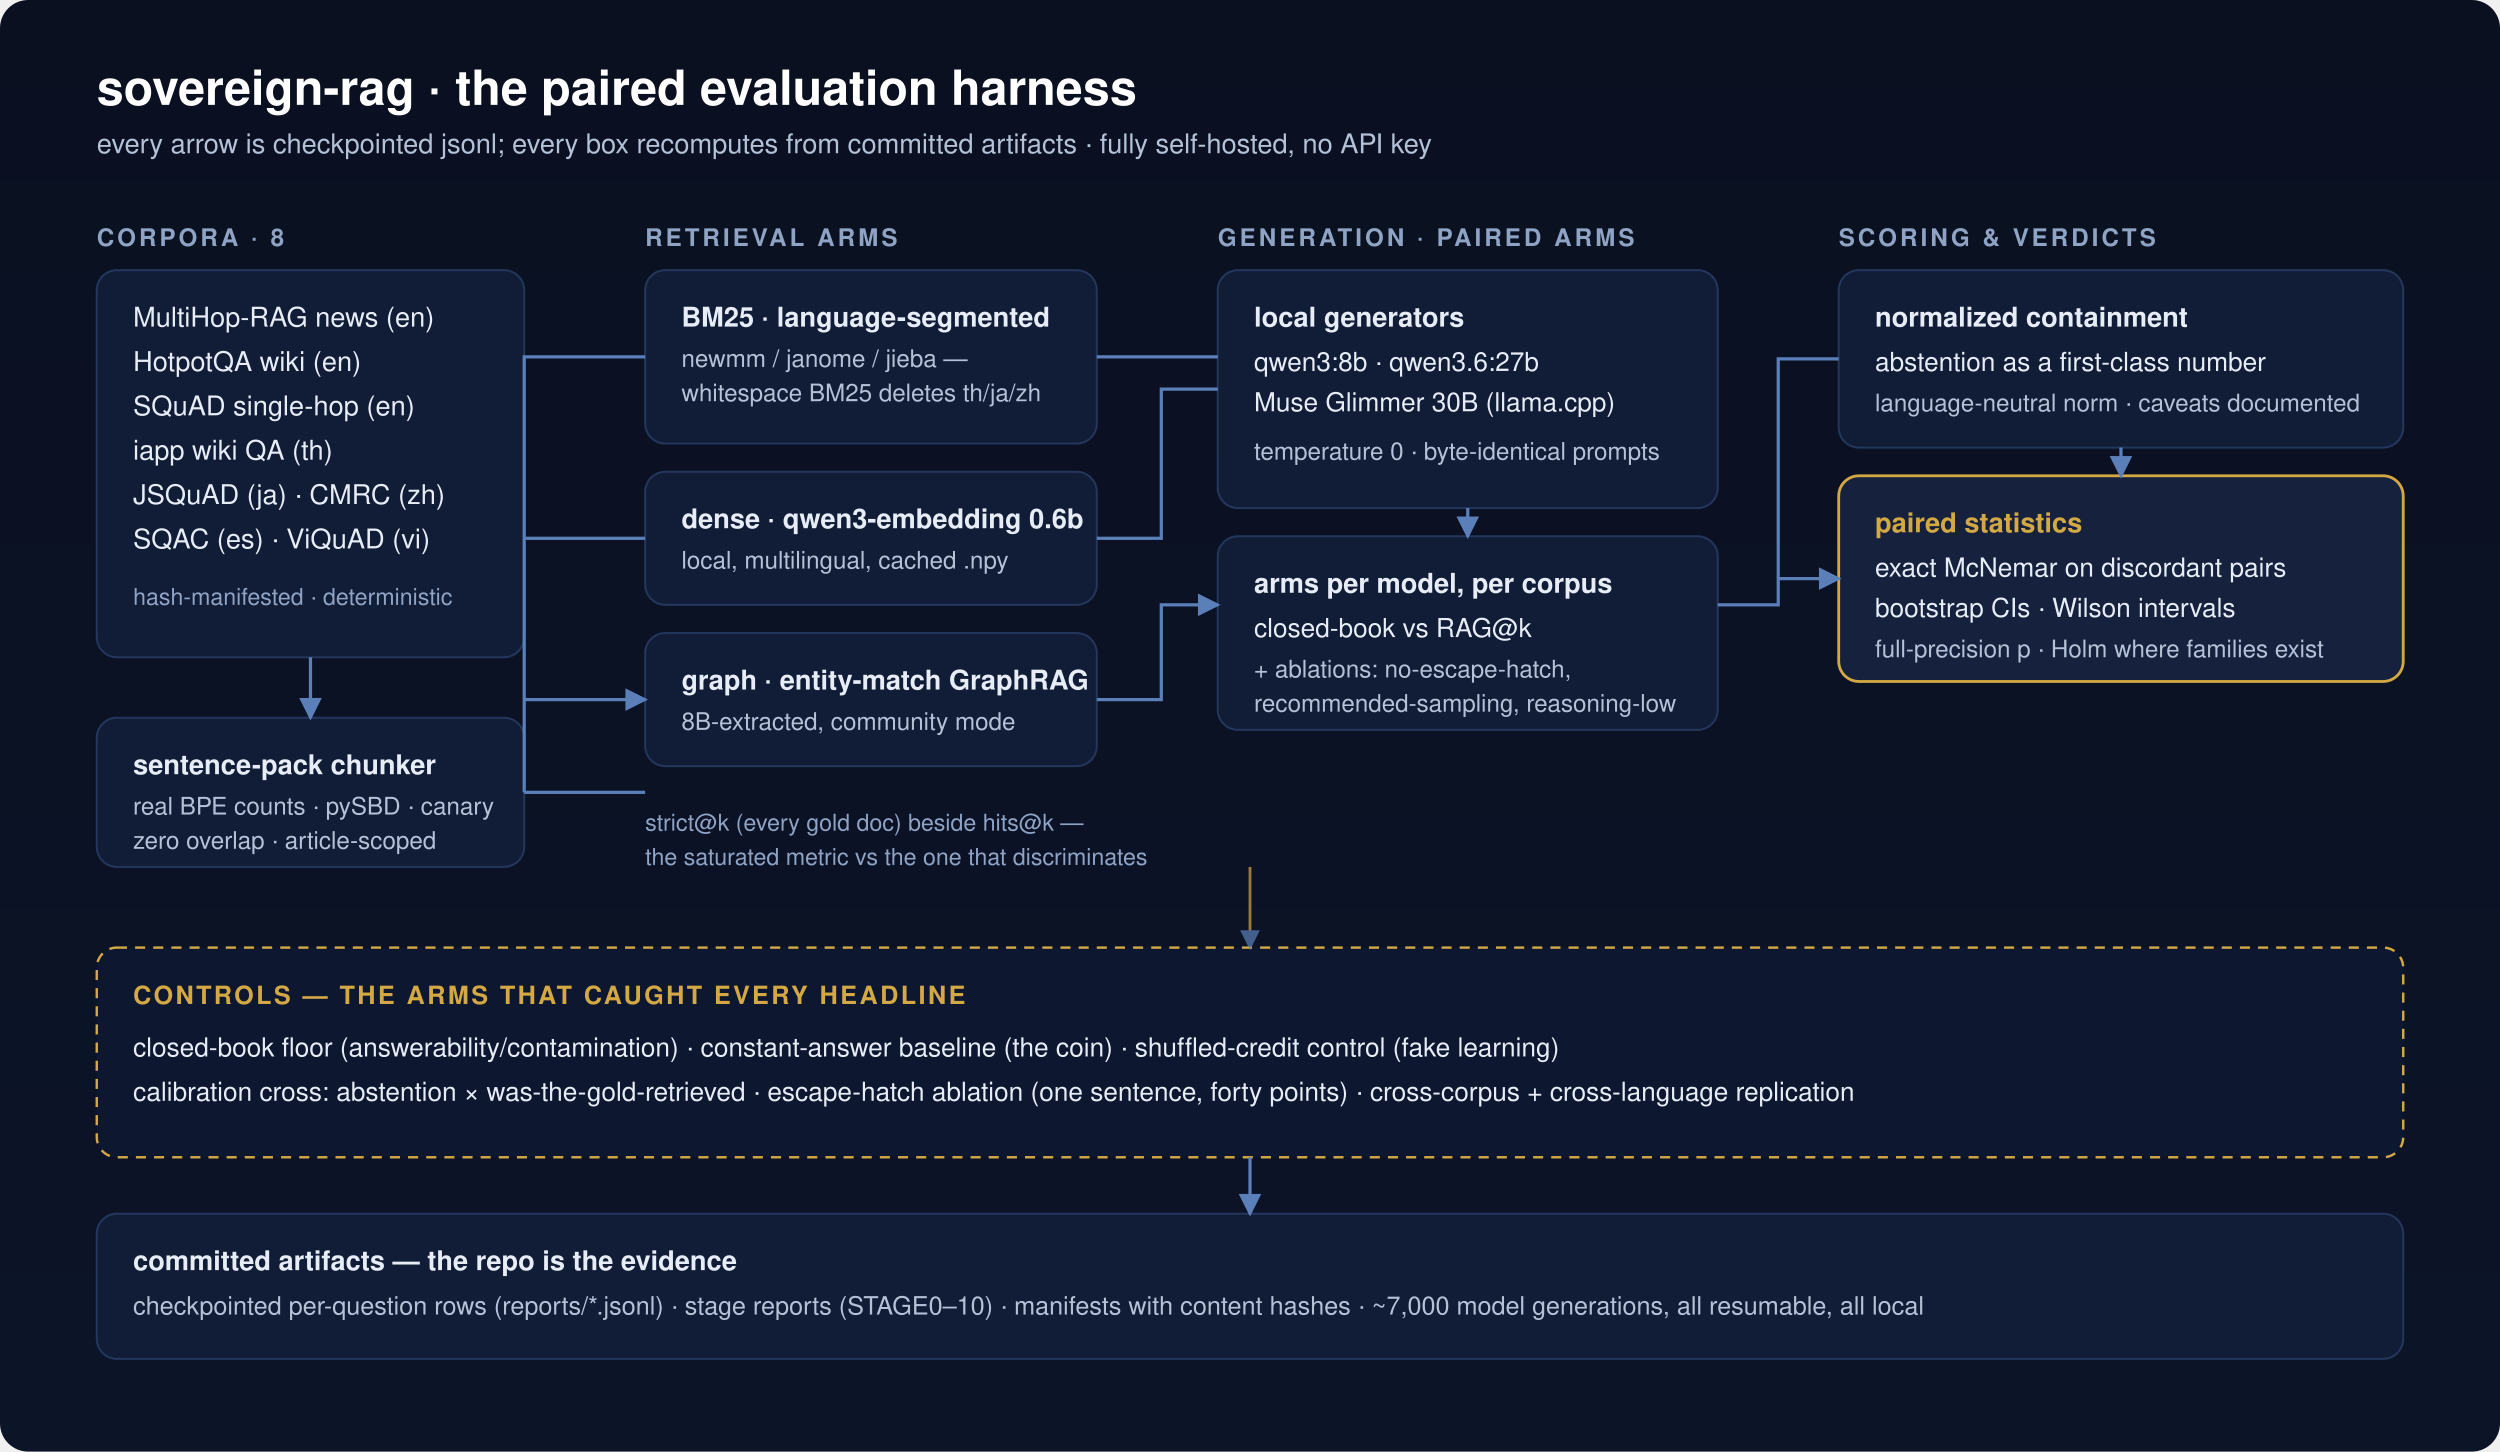
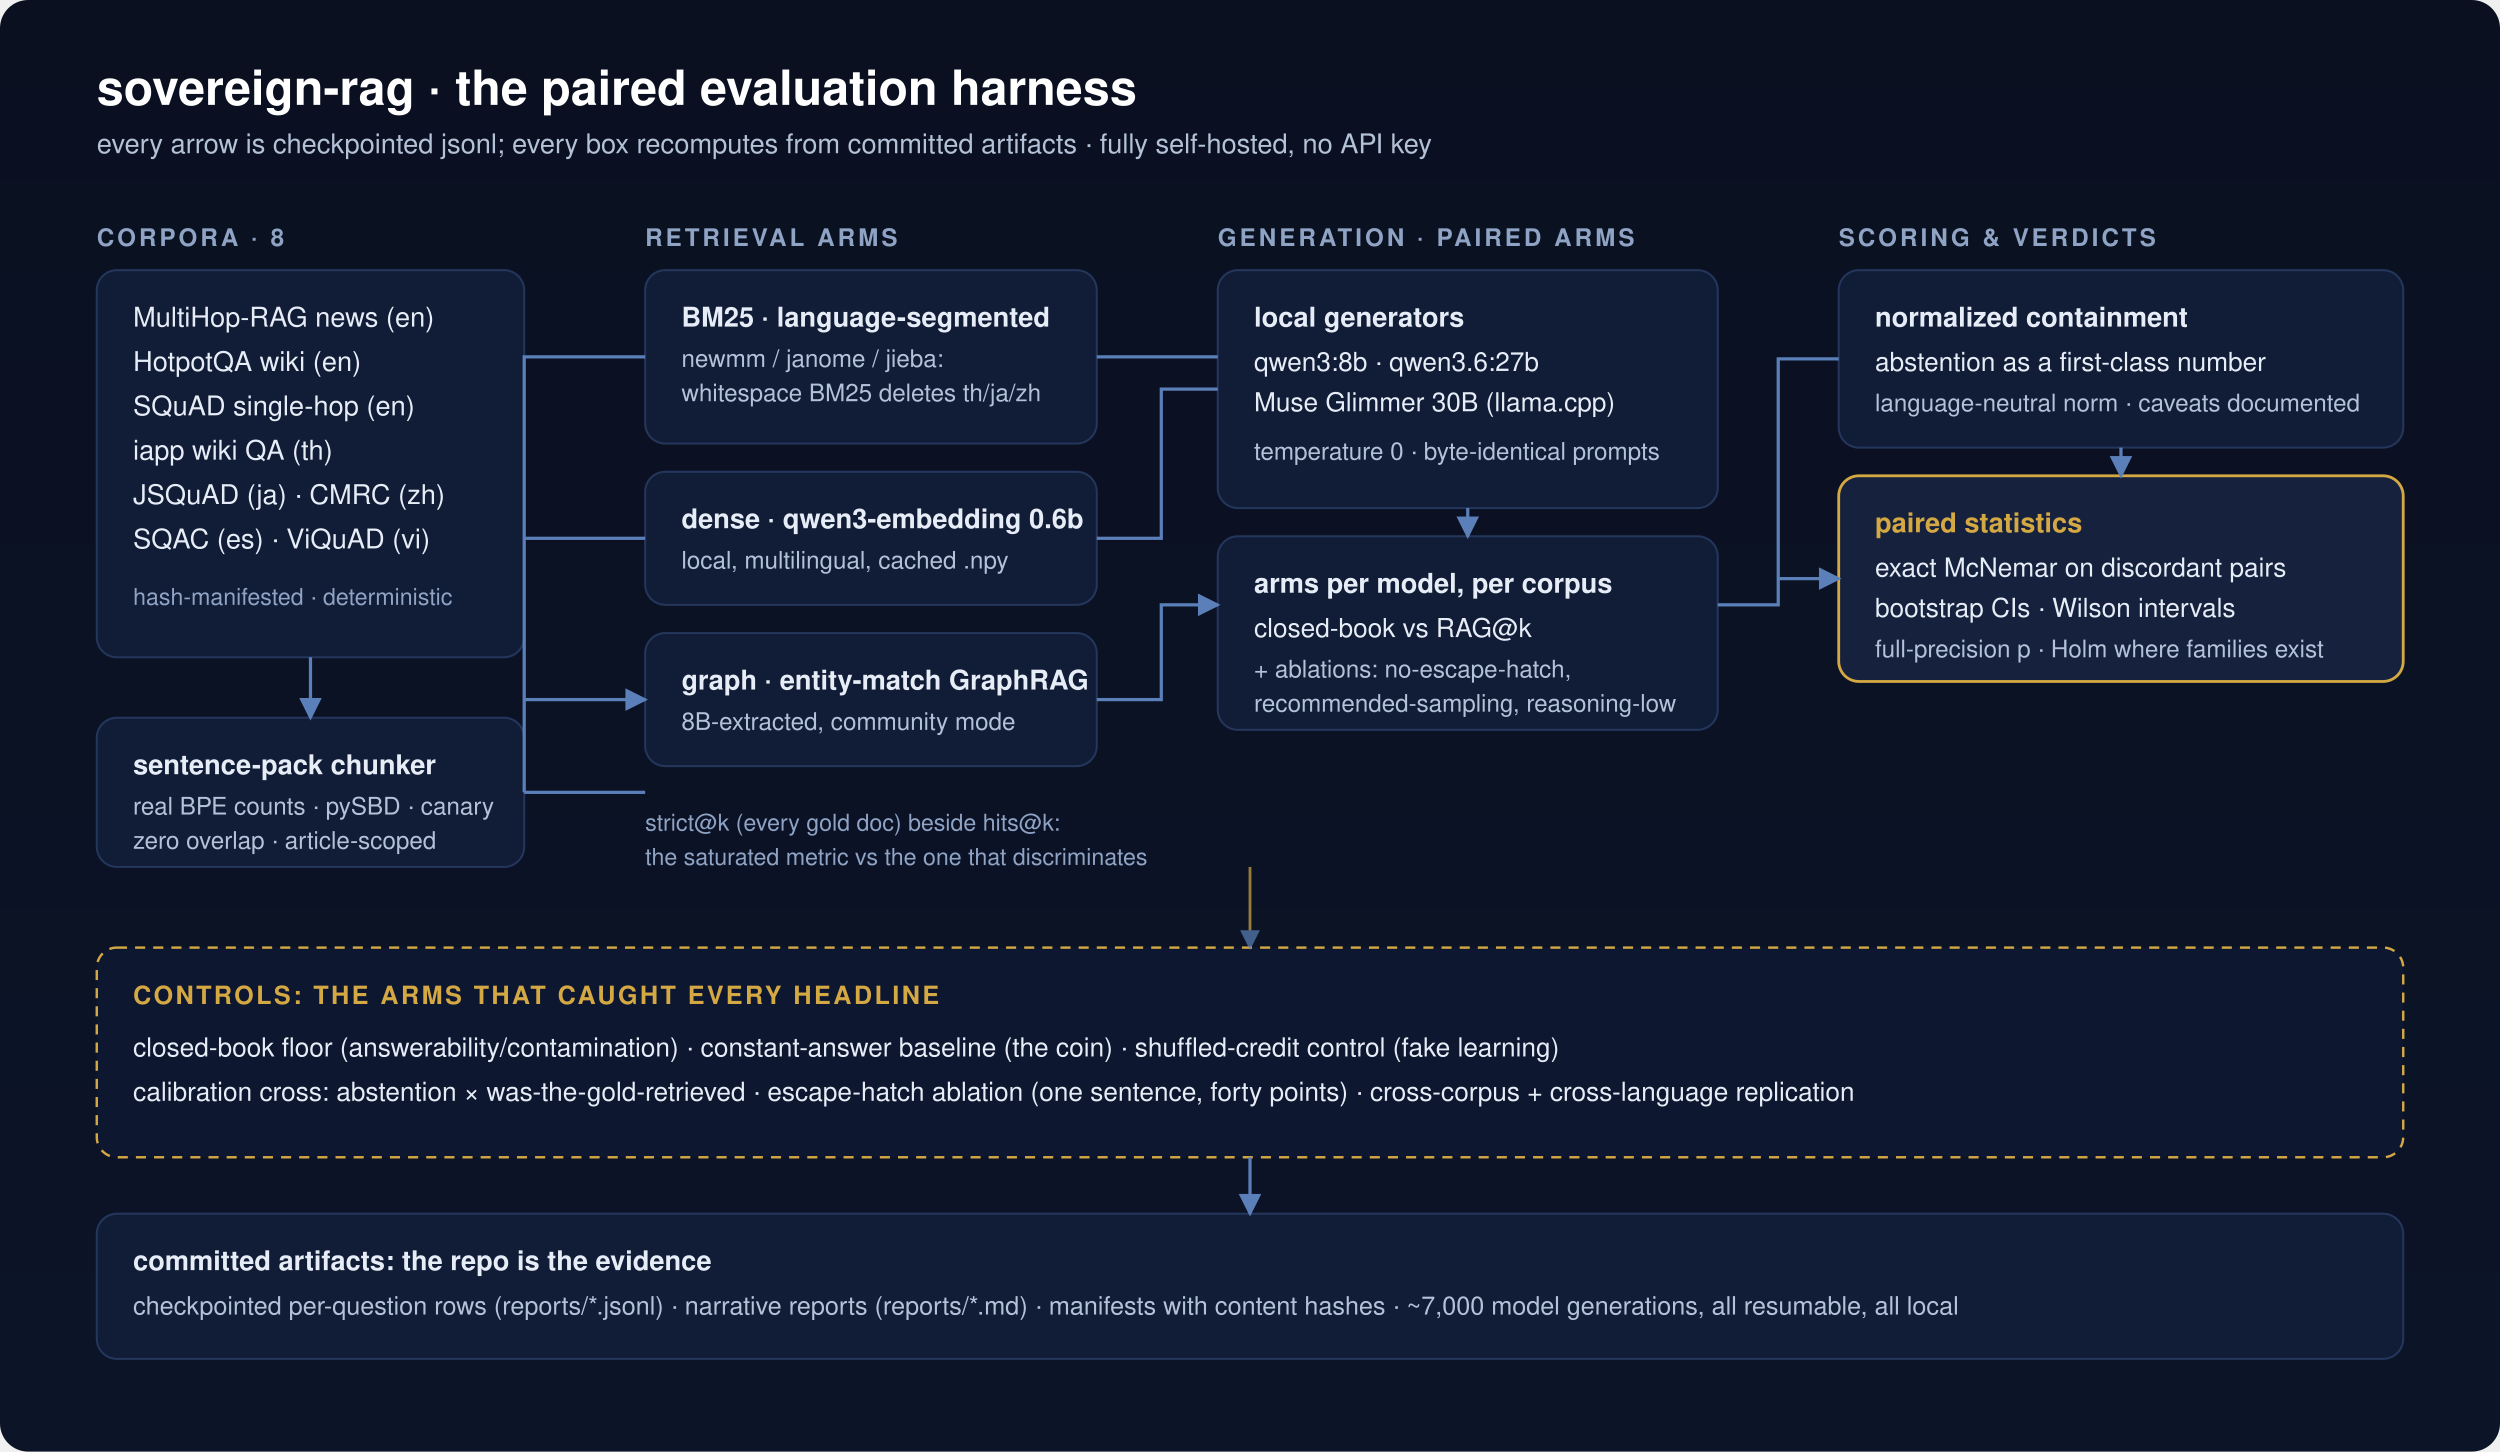
<svg xmlns="http://www.w3.org/2000/svg" width="1240" height="720" viewBox="0 0 1240 720" font-family="'Avenir Next','Helvetica Neue',Helvetica,Arial,sans-serif">
  <defs>
    <marker id="arr" viewBox="0 0 8 8" refX="7" refY="4" markerWidth="7" markerHeight="7" orient="auto">
      <path d="M0,0 L8,4 L0,8 z" fill="#5B7FB8" />
    </marker>
    <linearGradient id="ground" x1="0" y1="0" x2="0" y2="1">
      <stop offset="0" stop-color="#0A1020" />
      <stop offset="1" stop-color="#0C1428" />
    </linearGradient>
  </defs>
  <rect width="1240" height="720" fill="url(#ground)" rx="14" />
  <text x="48" y="52" fill="#FFFFFF" font-size="24" font-weight="600">sovereign-rag · the paired evaluation harness</text>
  <text x="48" y="76" fill="#B4C2D8" font-size="13.5">every arrow is checkpointed jsonl; every box recomputes from committed artifacts · fully self-hosted, no API key</text>
  <g>
    <text x="48" y="122" fill="#8FA3C4" font-size="12" font-weight="600" letter-spacing="1.5">CORPORA · 8</text>
    <rect x="48" y="134" width="212" height="192" rx="10" fill="#111C36" stroke="#24365C" />
    <text x="66" y="162" fill="#E6EDF7" font-size="13.5">MultiHop-RAG news (en)</text>
    <text x="66" y="184" fill="#E6EDF7" font-size="13.5">HotpotQA wiki (en)</text>
    <text x="66" y="206" fill="#E6EDF7" font-size="13.5">SQuAD single-hop (en)</text>
    <text x="66" y="228" fill="#E6EDF7" font-size="13.5">iapp wiki QA (th)</text>
    <text x="66" y="250" fill="#E6EDF7" font-size="13.5">JSQuAD (ja) · CMRC (zh)</text>
    <text x="66" y="272" fill="#E6EDF7" font-size="13.5">SQAC (es) · ViQuAD (vi)</text>
    <text x="66" y="300" fill="#8FA3C4" font-size="11.5">hash-manifested · deterministic</text>
  </g>
  <rect x="48" y="356" width="212" height="74" rx="10" fill="#111C36" stroke="#24365C" />
  <text x="66" y="384" fill="#E6EDF7" font-size="13.5" font-weight="600">sentence-pack chunker</text>
  <text x="66" y="404" fill="#B4C2D8" font-size="12">real BPE counts · pySBD · canary</text>
  <text x="66" y="421" fill="#B4C2D8" font-size="12">zero overlap · article-scoped</text>
  <path d="M154 326 V356" stroke="#5B7FB8" stroke-width="1.6" marker-end="url(#arr)" />
  <g>
    <text x="320" y="122" fill="#8FA3C4" font-size="12" font-weight="600" letter-spacing="1.5">RETRIEVAL ARMS</text>
    <rect x="320" y="134" width="224" height="86" rx="10" fill="#111C36" stroke="#24365C" />
    <text x="338" y="162" fill="#E6EDF7" font-size="13.5" font-weight="600">BM25 · language-segmented</text>
-     <text x="338" y="182" fill="#B4C2D8" font-size="12">newmm / janome / jieba —</text>
+     <text x="338" y="182" fill="#B4C2D8" font-size="12">newmm / janome / jieba:</text>
    <text x="338" y="199" fill="#B4C2D8" font-size="12">whitespace BM25 deletes th/ja/zh</text>
    <rect x="320" y="234" width="224" height="66" rx="10" fill="#111C36" stroke="#24365C" />
    <text x="338" y="262" fill="#E6EDF7" font-size="13.5" font-weight="600">dense · qwen3-embedding 0.6b</text>
    <text x="338" y="282" fill="#B4C2D8" font-size="12">local, multilingual, cached .npy</text>
    <rect x="320" y="314" width="224" height="66" rx="10" fill="#111C36" stroke="#24365C" />
    <text x="338" y="342" fill="#E6EDF7" font-size="13.5" font-weight="600">graph · entity-match GraphRAG</text>
    <text x="338" y="362" fill="#B4C2D8" font-size="12">8B-extracted, community mode</text>
-     <text x="320" y="412" fill="#8FA3C4" font-size="11.5">strict@k (every gold doc) beside hits@k —</text>
+     <text x="320" y="412" fill="#8FA3C4" font-size="11.5">strict@k (every gold doc) beside hits@k:</text>
    <text x="320" y="429" fill="#8FA3C4" font-size="11.5">the saturated metric vs the one that discriminates</text>
  </g>
  <path d="M260 393 H320 M260 393 V177 H320 M260 393 V267 H320 M260 393 V347 H320" stroke="#5B7FB8" stroke-width="1.6" fill="none" marker-end="url(#arr)" />
  <g>
    <text x="604" y="122" fill="#8FA3C4" font-size="12" font-weight="600" letter-spacing="1.5">GENERATION · PAIRED ARMS</text>
    <rect x="604" y="134" width="248" height="118" rx="10" fill="#111C36" stroke="#24365C" />
    <text x="622" y="162" fill="#E6EDF7" font-size="13.5" font-weight="600">local generators</text>
    <text x="622" y="184" fill="#E6EDF7" font-size="13">qwen3:8b · qwen3.6:27b</text>
    <text x="622" y="204" fill="#E6EDF7" font-size="13">Muse Glimmer 30B (llama.cpp)</text>
    <text x="622" y="228" fill="#B4C2D8" font-size="12">temperature 0 · byte-identical prompts</text>
    <rect x="604" y="266" width="248" height="96" rx="10" fill="#111C36" stroke="#24365C" />
    <text x="622" y="294" fill="#E6EDF7" font-size="13.5" font-weight="600">arms per model, per corpus</text>
    <text x="622" y="316" fill="#E6EDF7" font-size="13">closed-book  vs  RAG@k</text>
    <text x="622" y="336" fill="#B4C2D8" font-size="12">+ ablations: no-escape-hatch,</text>
    <text x="622" y="353" fill="#B4C2D8" font-size="12">recommended-sampling, reasoning-low</text>
  </g>
  <path d="M544 177 H604 M544 267 H576 V193 H604 M544 347 H576 V300 H604" stroke="#5B7FB8" stroke-width="1.6" fill="none" marker-end="url(#arr)" />
  <path d="M728 252 V266" stroke="#5B7FB8" stroke-width="1.6" marker-end="url(#arr)" />
  <g>
    <text x="912" y="122" fill="#8FA3C4" font-size="12" font-weight="600" letter-spacing="1.5">SCORING &amp; VERDICTS</text>
    <rect x="912" y="134" width="280" height="88" rx="10" fill="#111C36" stroke="#24365C" />
    <text x="930" y="162" fill="#E6EDF7" font-size="13.5" font-weight="600">normalized containment</text>
    <text x="930" y="184" fill="#E6EDF7" font-size="13">abstention as a first-class number</text>
    <text x="930" y="204" fill="#B4C2D8" font-size="12">language-neutral norm · caveats documented</text>
    <rect x="912" y="236" width="280" height="102" rx="10" fill="#15213D" stroke="#D4A843" stroke-width="1.4" />
    <text x="930" y="264" fill="#D4A843" font-size="13.5" font-weight="600">paired statistics</text>
    <text x="930" y="286" fill="#E6EDF7" font-size="13">exact McNemar on discordant pairs</text>
    <text x="930" y="306" fill="#E6EDF7" font-size="13">bootstrap CIs · Wilson intervals</text>
    <text x="930" y="326" fill="#B4C2D8" font-size="12">full-precision p · Holm where families exist</text>
  </g>
  <path d="M852 300 H882 V178 H912 M852 300 H882 V287 H912" stroke="#5B7FB8" stroke-width="1.6" fill="none" marker-end="url(#arr)" />
  <path d="M1052 222 V236" stroke="#5B7FB8" stroke-width="1.6" marker-end="url(#arr)" />
  <g>
    <rect x="48" y="470" width="1144" height="104" rx="10" fill="#0E1730" stroke="#D4A843" stroke-width="1.2" stroke-dasharray="5 4" />
-     <text x="66" y="498" fill="#D4A843" font-size="12.5" font-weight="600" letter-spacing="1.2">CONTROLS — THE ARMS THAT CAUGHT EVERY HEADLINE</text>
+     <text x="66" y="498" fill="#D4A843" font-size="12.5" font-weight="600" letter-spacing="1.2">CONTROLS: THE ARMS THAT CAUGHT EVERY HEADLINE</text>
    <text x="66" y="524" fill="#E6EDF7" font-size="13">closed-book floor (answerability/contamination) · constant-answer baseline (the coin) · shuffled-credit control (fake learning)</text>
    <text x="66" y="546" fill="#E6EDF7" font-size="13">calibration cross: abstention × was-the-gold-retrieved · escape-hatch ablation (one sentence, forty points) · cross-corpus + cross-language replication</text>
  </g>
  <path d="M620 430 V470" stroke="#D4A843" stroke-width="1.4" marker-end="url(#arr)" opacity="0.7" />
  <g>
    <rect x="48" y="602" width="1144" height="72" rx="10" fill="#111C36" stroke="#24365C" />
-     <text x="66" y="630" fill="#E6EDF7" font-size="13.5" font-weight="600">committed artifacts — the repo is the evidence</text>
-     <text x="66" y="652" fill="#B4C2D8" font-size="12.5">checkpointed per-question rows (reports/*.jsonl) · stage reports (STAGE0–10) · manifests with content hashes · ~7,000 model generations, all resumable, all local</text>
+     <text x="66" y="630" fill="#E6EDF7" font-size="13.5" font-weight="600">committed artifacts: the repo is the evidence</text>
+     <text x="66" y="652" fill="#B4C2D8" font-size="12.5">checkpointed per-question rows (reports/*.jsonl) · narrative reports (reports/*.md) · manifests with content hashes · ~7,000 model generations, all resumable, all local</text>
  </g>
  <path d="M620 574 V602" stroke="#5B7FB8" stroke-width="1.6" marker-end="url(#arr)" />
</svg>
